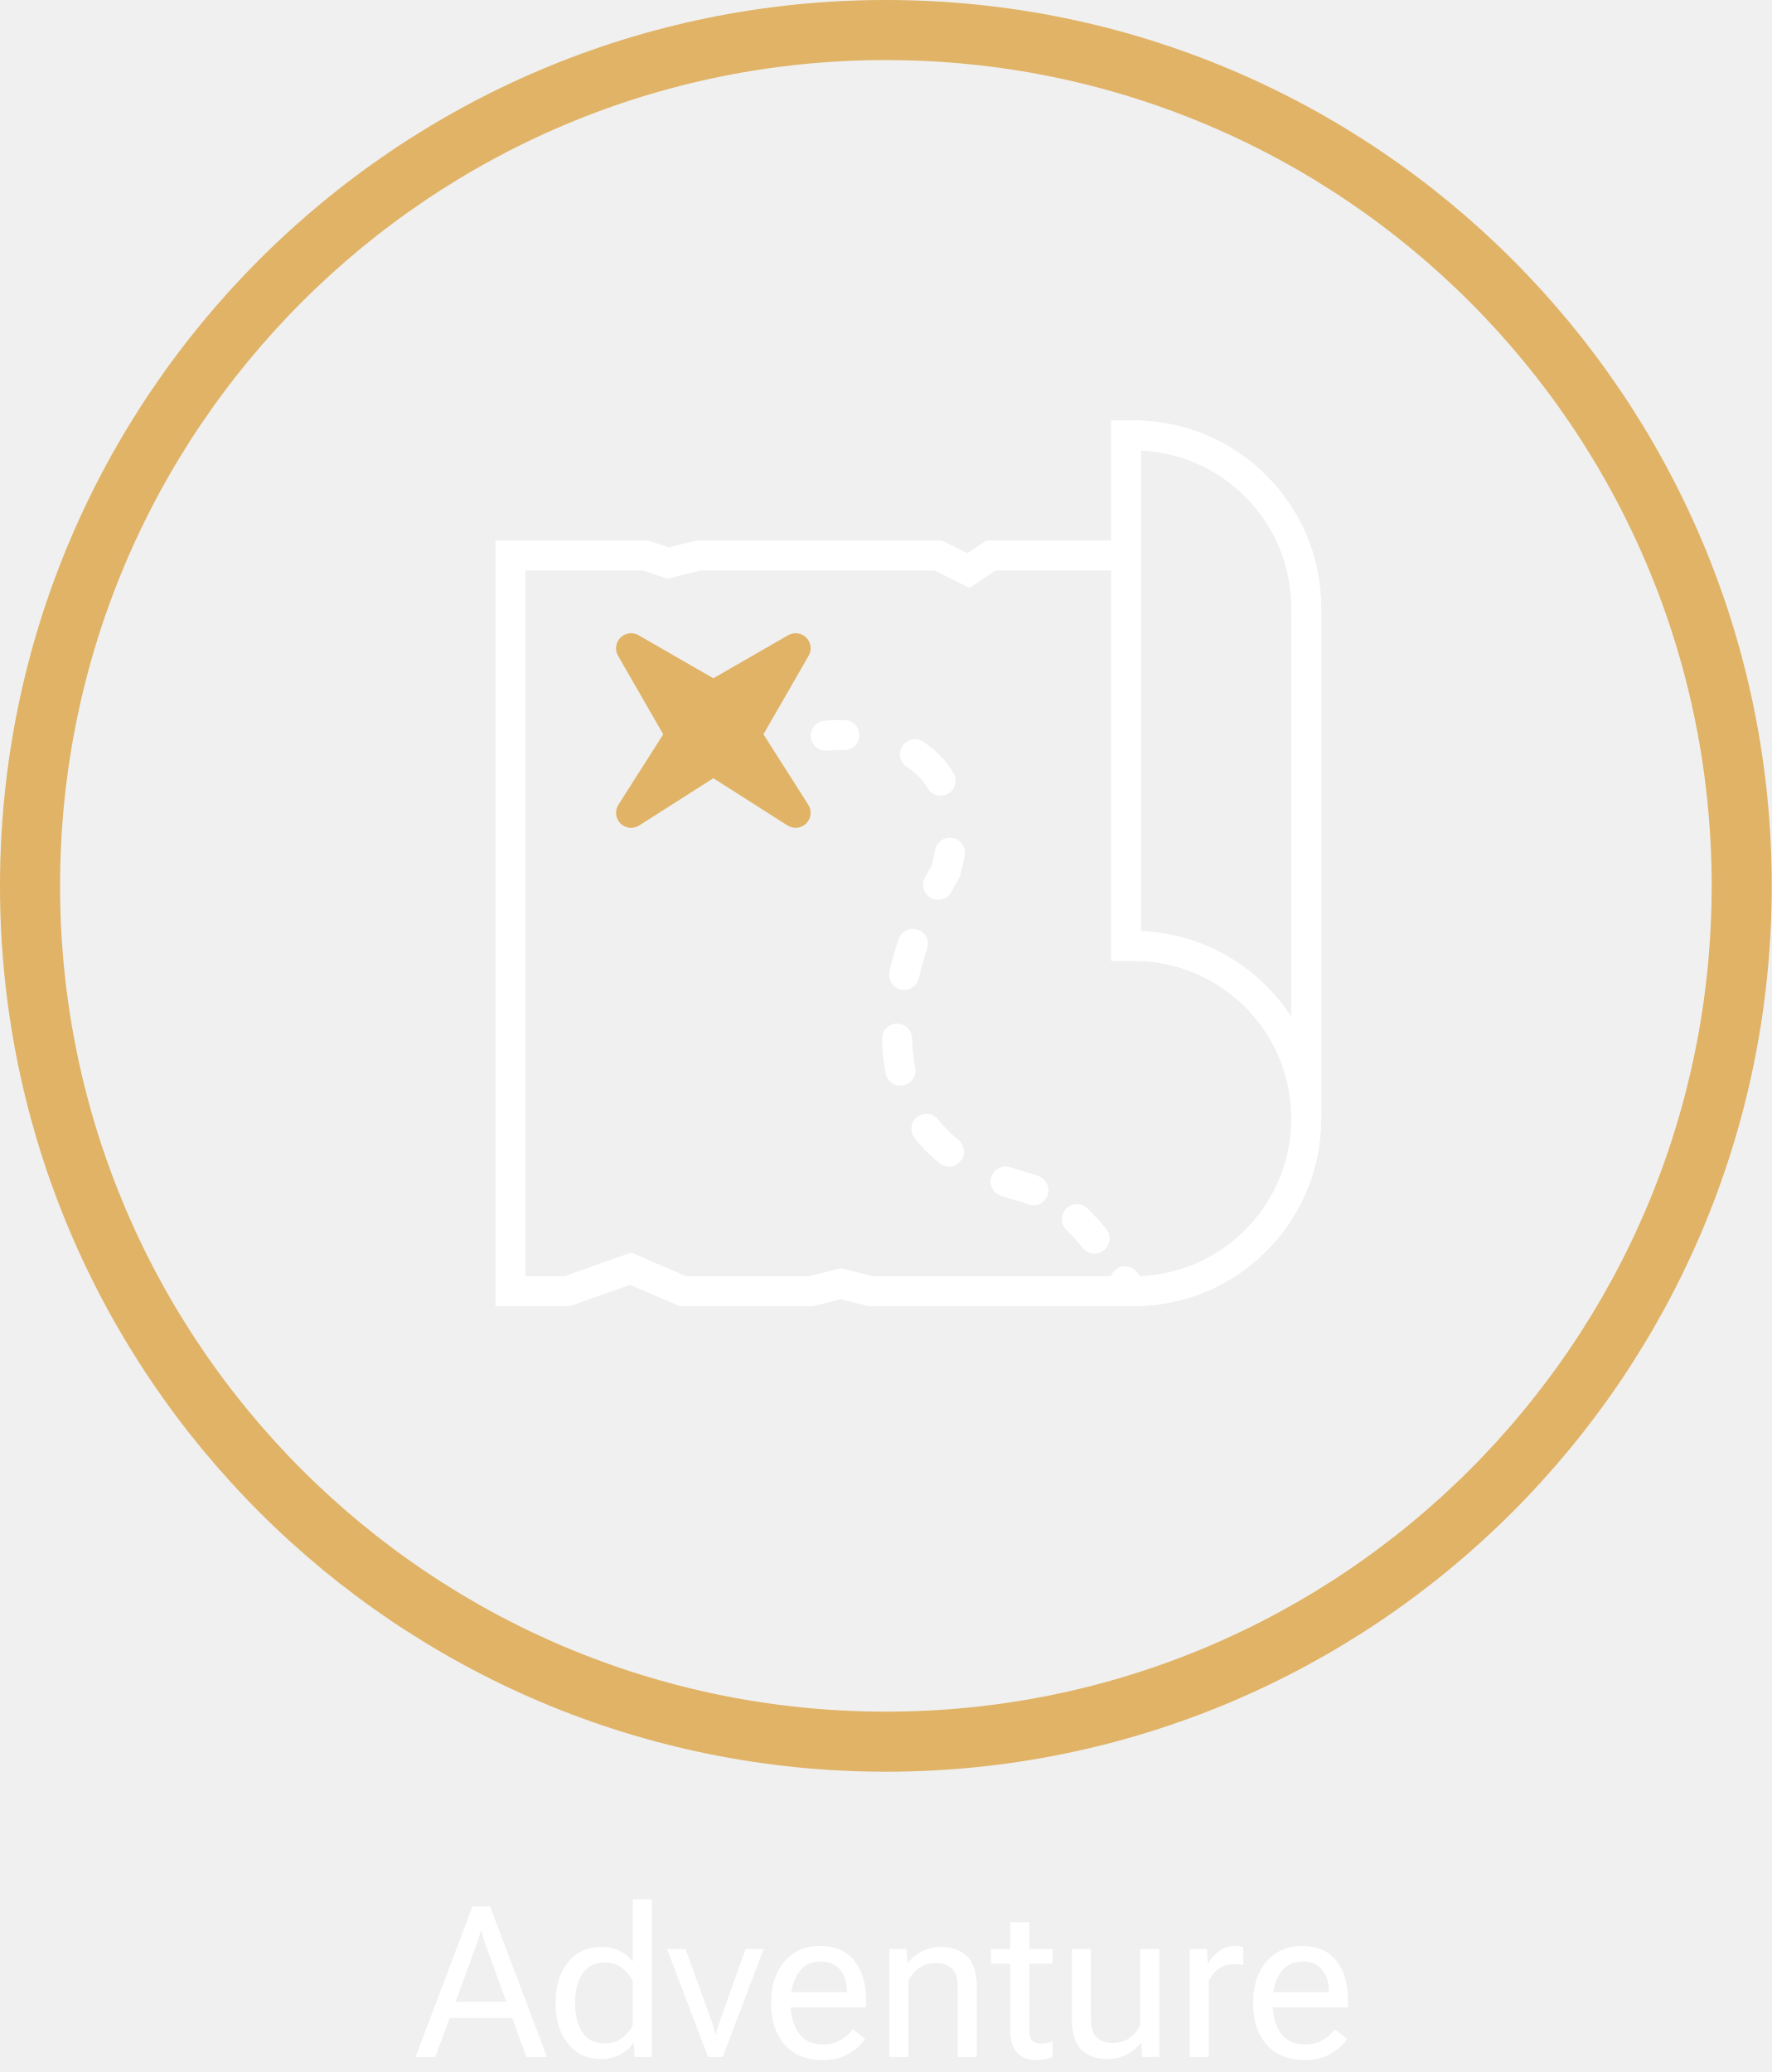
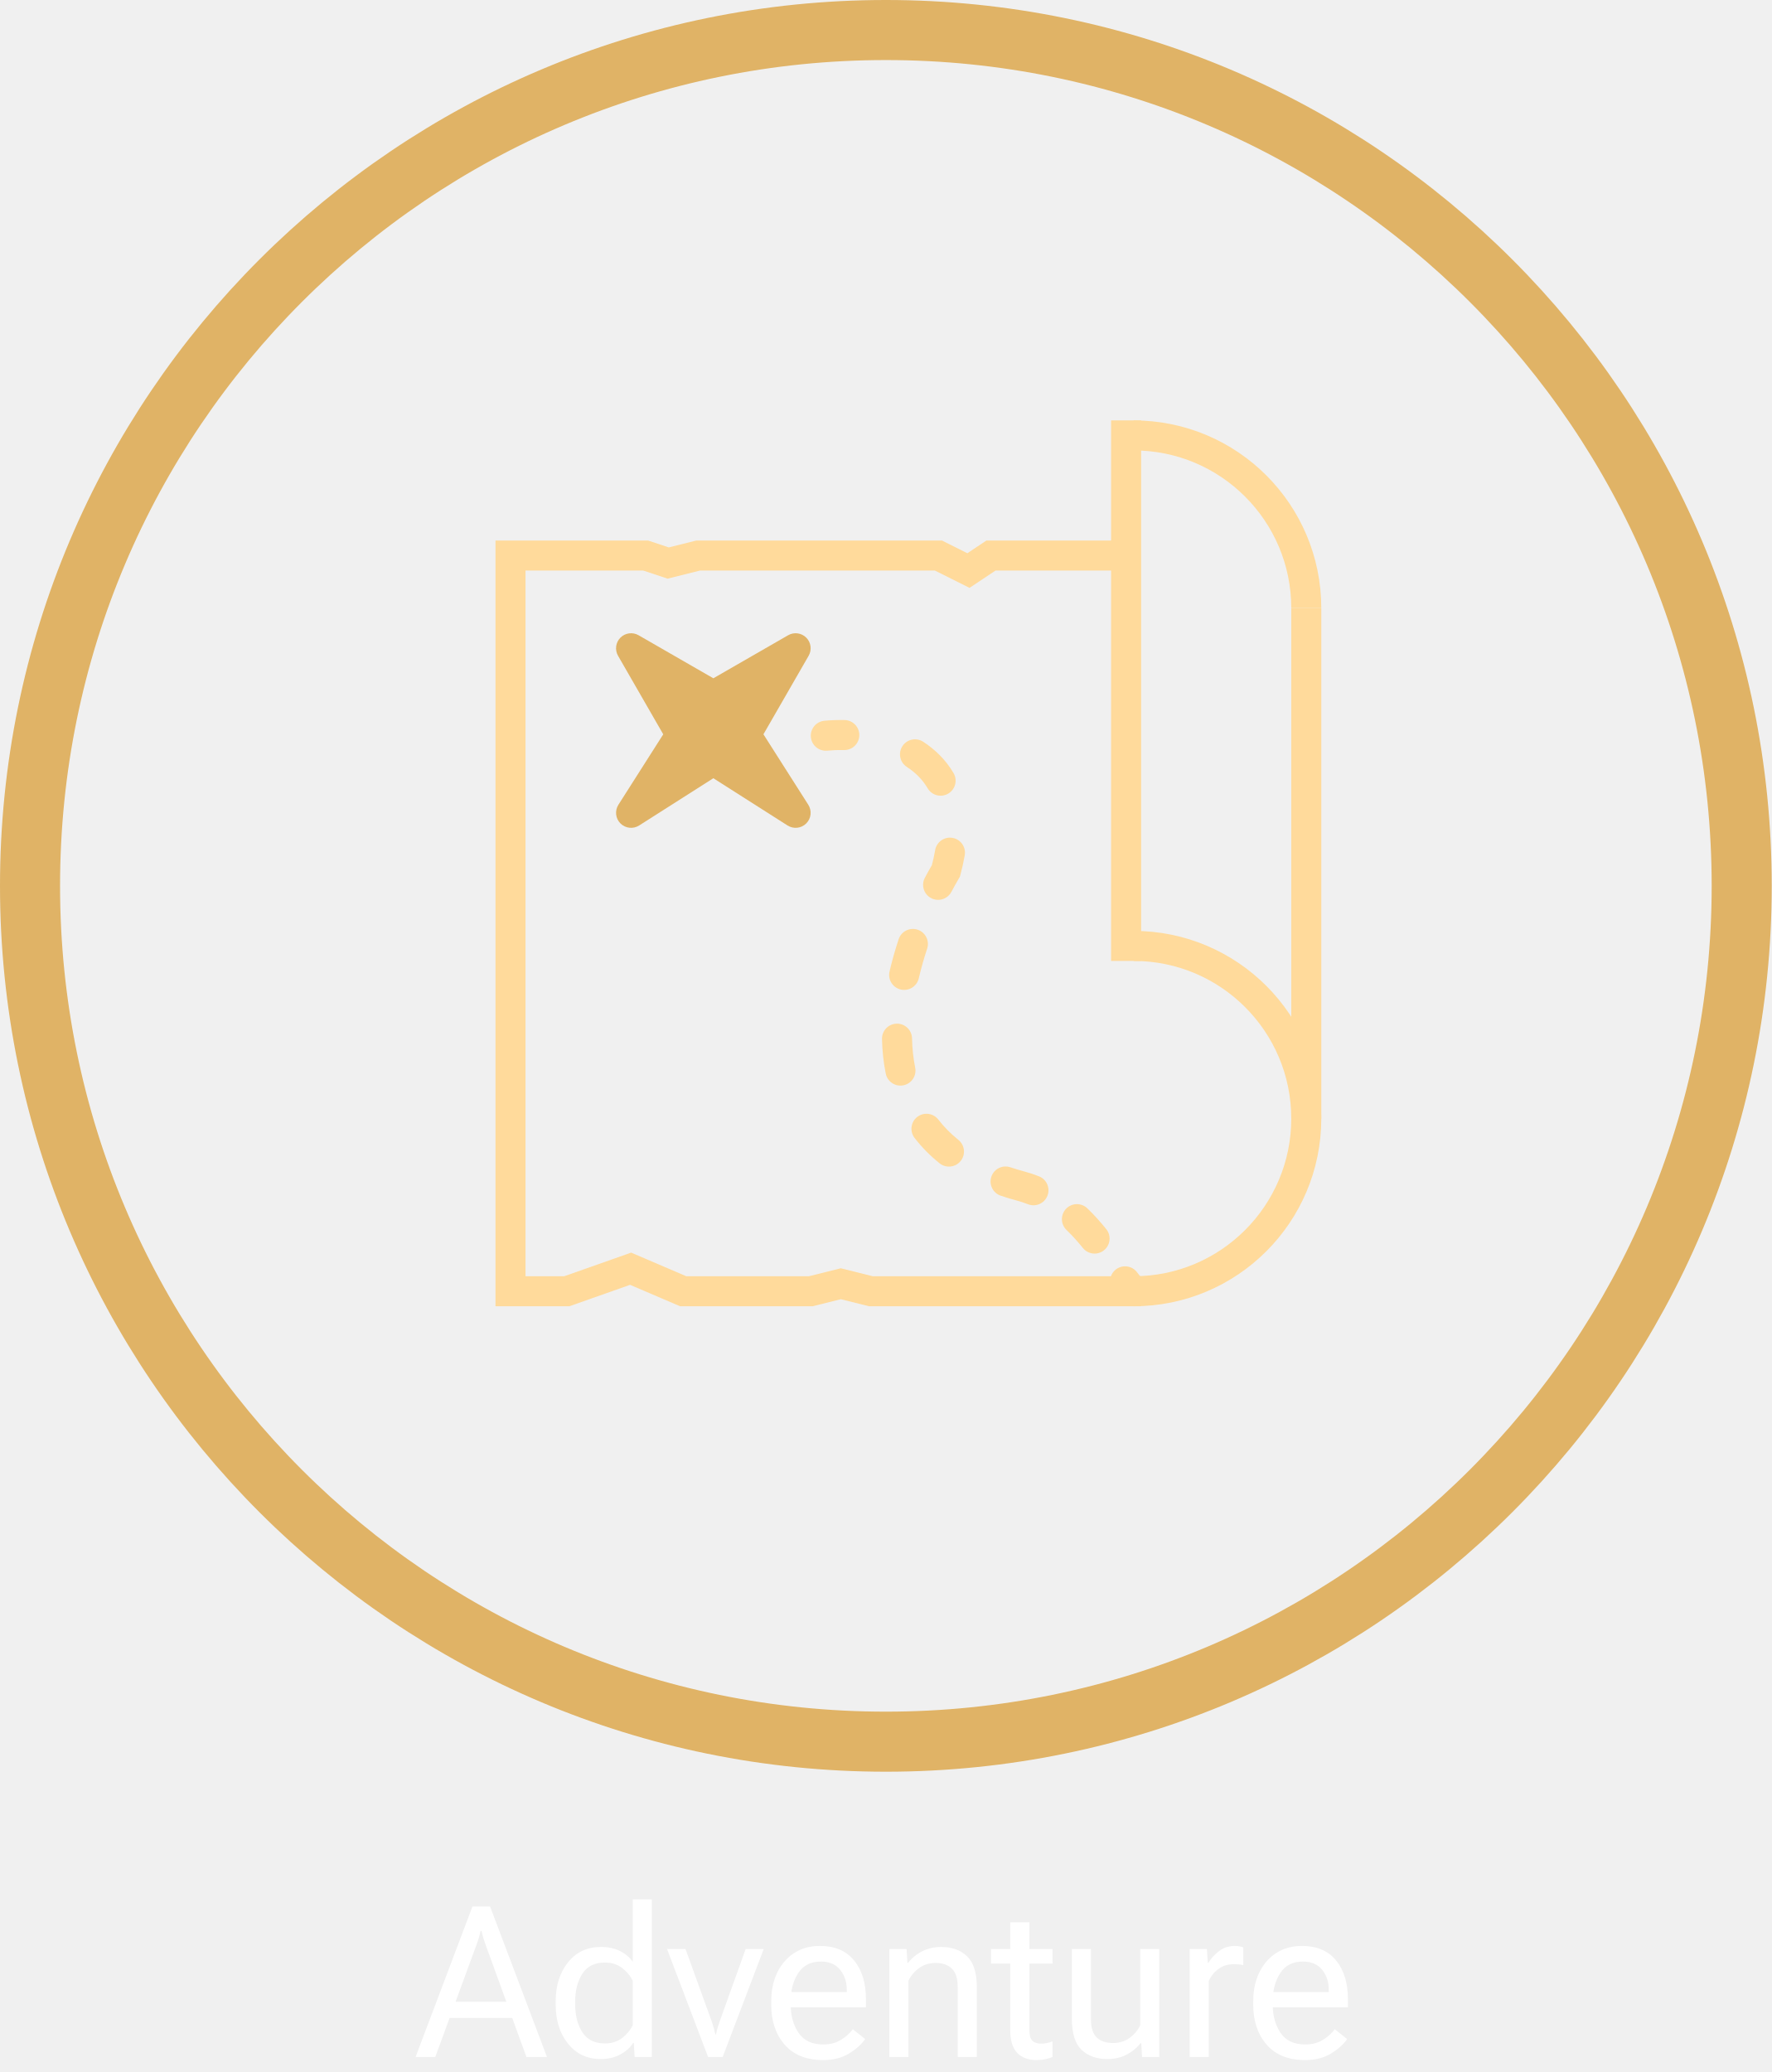
<svg xmlns="http://www.w3.org/2000/svg" width="118" height="138" viewBox="0 0 118 138" fill="none">
  <circle cx="59" cy="59" r="57" stroke="#E0B366" stroke-width="4" />
  <path d="M27.678 137L31.465 126.979H32.641L36.428 137H35.06L32.326 129.48C32.272 129.33 32.224 129.184 32.183 129.043C32.142 128.902 32.105 128.756 32.073 128.605H32.005C31.973 128.756 31.936 128.902 31.895 129.043C31.855 129.184 31.807 129.33 31.752 129.48L28.99 137H27.678ZM29.305 134.402L29.708 133.322H34.384L34.78 134.402H29.305ZM37.009 133.514V133.295C37.009 132.247 37.282 131.381 37.829 130.697C38.376 130.014 39.105 129.672 40.017 129.672C40.518 129.672 40.944 129.763 41.295 129.945C41.65 130.123 41.933 130.36 42.143 130.656V126.5H43.414V137H42.266L42.211 136.063H42.17C41.988 136.36 41.707 136.613 41.329 136.822C40.955 137.032 40.518 137.137 40.017 137.137C39.105 137.137 38.376 136.795 37.829 136.111C37.282 135.428 37.009 134.562 37.009 133.514ZM38.308 133.514C38.308 134.243 38.467 134.856 38.786 135.353C39.105 135.849 39.606 136.098 40.29 136.098C40.746 136.098 41.133 135.972 41.452 135.722C41.771 135.471 42.001 135.186 42.143 134.867V131.941C42.001 131.622 41.771 131.338 41.452 131.087C41.133 130.836 40.746 130.711 40.29 130.711C39.606 130.711 39.105 130.959 38.786 131.456C38.467 131.953 38.308 132.566 38.308 133.295V133.514ZM44.426 129.809H45.656L47.393 134.607C47.456 134.79 47.509 134.961 47.55 135.12C47.595 135.28 47.627 135.405 47.645 135.496H47.687C47.705 135.405 47.734 135.28 47.775 135.12C47.821 134.961 47.876 134.79 47.94 134.607L49.662 129.809H50.865L48.131 137H47.16L44.426 129.809ZM51.364 133.514V133.295C51.364 132.21 51.66 131.324 52.253 130.636C52.85 129.948 53.638 129.604 54.618 129.604C55.598 129.604 56.352 129.925 56.881 130.567C57.41 131.21 57.674 132.078 57.674 133.172V133.691H52.144V132.68H56.395V132.516C56.395 131.996 56.247 131.554 55.951 131.189C55.655 130.825 55.229 130.643 54.673 130.643C53.998 130.643 53.495 130.9 53.162 131.415C52.829 131.925 52.663 132.552 52.663 133.295V133.514C52.663 134.257 52.839 134.885 53.19 135.4C53.54 135.911 54.085 136.166 54.823 136.166C55.279 136.166 55.671 136.066 55.999 135.865C56.327 135.665 56.594 135.428 56.799 135.154L57.619 135.804C57.391 136.146 57.038 136.465 56.56 136.761C56.086 137.057 55.507 137.205 54.823 137.205C53.707 137.205 52.85 136.861 52.253 136.173C51.66 135.485 51.364 134.598 51.364 133.514ZM59.232 137V129.809H60.381L60.435 130.731H60.477C60.736 130.403 61.053 130.146 61.427 129.959C61.805 129.768 62.222 129.672 62.678 129.672C63.402 129.672 63.979 129.879 64.407 130.294C64.84 130.704 65.057 131.392 65.057 132.358V137H63.785V132.345C63.785 131.771 63.655 131.36 63.395 131.114C63.14 130.864 62.776 130.738 62.302 130.738C61.896 130.738 61.538 130.848 61.228 131.066C60.919 131.285 60.677 131.568 60.504 131.914V137H59.232ZM66 130.779V129.809H70.102V130.779H66ZM67.285 135.223V130.396V130.191V128.031H68.557V135.223C68.557 135.542 68.62 135.77 68.748 135.906C68.876 136.043 69.076 136.111 69.35 136.111C69.477 136.111 69.603 136.098 69.726 136.07C69.849 136.043 69.974 136.007 70.102 135.961V137C69.983 137.055 69.828 137.103 69.637 137.144C69.445 137.185 69.236 137.205 69.008 137.205C68.484 137.205 68.064 137.046 67.75 136.727C67.44 136.408 67.285 135.906 67.285 135.223ZM71.387 134.45V129.809H72.658V134.464C72.658 135.038 72.786 135.451 73.041 135.701C73.301 135.947 73.668 136.07 74.142 136.07C74.547 136.07 74.905 135.961 75.215 135.742C75.525 135.523 75.766 135.241 75.939 134.895V129.809H77.211V137H76.062L76.008 136.077H75.967C75.707 136.405 75.388 136.665 75.01 136.856C74.636 137.043 74.221 137.137 73.766 137.137C73.041 137.137 72.462 136.932 72.029 136.521C71.601 136.107 71.387 135.416 71.387 134.45ZM79.234 137V129.809H80.383L80.438 130.731H80.478C80.661 130.431 80.9 130.169 81.196 129.945C81.493 129.717 81.846 129.604 82.256 129.604C82.356 129.604 82.461 129.615 82.57 129.638C82.68 129.66 82.757 129.681 82.803 129.699V130.875C82.712 130.857 82.616 130.843 82.516 130.834C82.415 130.825 82.306 130.82 82.188 130.82C81.777 130.82 81.429 130.927 81.142 131.142C80.855 131.356 80.643 131.622 80.506 131.941V137H79.234ZM83.466 133.514V133.295C83.466 132.21 83.762 131.324 84.355 130.636C84.951 129.948 85.74 129.604 86.72 129.604C87.7 129.604 88.454 129.925 88.982 130.567C89.511 131.21 89.775 132.078 89.775 133.172V133.691H84.245V132.68H88.497V132.516C88.497 131.996 88.349 131.554 88.053 131.189C87.757 130.825 87.33 130.643 86.774 130.643C86.1 130.643 85.596 130.9 85.264 131.415C84.931 131.925 84.765 132.552 84.765 133.295V133.514C84.765 134.257 84.94 134.885 85.291 135.4C85.642 135.911 86.186 136.166 86.925 136.166C87.38 136.166 87.772 136.066 88.101 135.865C88.429 135.665 88.695 135.428 88.9 135.154L89.721 135.804C89.493 136.146 89.14 136.465 88.661 136.761C88.187 137.057 87.608 137.205 86.925 137.205C85.808 137.205 84.951 136.861 84.355 136.173C83.762 135.485 83.466 134.598 83.466 133.514Z" fill="white" />
-   <path d="M75.5 86C81.851 86 87 80.851 87 74.5C87 68.149 81.851 63 75.5 63" stroke="white" stroke-width="2" />
-   <path d="M87 40.5C87 34.149 81.851 29 75.5 29" stroke="white" stroke-width="2" />
-   <path d="M75 64L75 28" stroke="white" stroke-width="2" />
-   <path d="M87 74.5L87 40.5" stroke="white" stroke-width="2" />
-   <path d="M76 86H58L56 85.5L54 86H45.5L42 84.5L37.75 86H34V37H43L44.5 37.5L46.5 37H58.5H62.5L64.5 38L66 37H75M62.5 37H46.5" stroke="white" stroke-width="2" />
+   <path d="M75.5 86C81.851 86 87 80.851 87 74.5C87 68.149 81.851 63 75.5 63" stroke="#FFDA9B" stroke-width="2" />
+   <path d="M87 40.5C87 34.149 81.851 29 75.5 29" stroke="#FFDA9B" stroke-width="2" />
+   <path d="M75 64L75 28" stroke="#FFDA9B" stroke-width="2" />
+   <path d="M87 74.5L87 40.5" stroke="#FFDA9B" stroke-width="2" />
+   <path d="M76 86H58L56 85.5L54 86H45.5L42 84.5L37.75 86H34V37H43L44.5 37.5L46.5 37H58.5H62.5L64.5 38L66 37H75M62.5 37H46.5" stroke="#FFDA9B" stroke-width="2" />
  <path d="M52.491 42.308C52.883 42.083 53.378 42.149 53.697 42.468C54.017 42.788 54.082 43.283 53.857 43.675L50.846 48.906L53.833 53.598C54.085 53.994 54.028 54.511 53.697 54.843C53.365 55.174 52.848 55.231 52.452 54.979L47.51 51.832L42.568 54.979C42.172 55.231 41.655 55.174 41.323 54.843C40.992 54.511 40.935 53.994 41.187 53.598L44.173 48.907L41.162 43.675C40.937 43.283 41.003 42.788 41.322 42.468C41.642 42.149 42.137 42.083 42.529 42.308L47.51 45.175L52.491 42.308Z" fill="#E0B366" />
-   <path d="M54.907 48.004C54.357 48.056 53.953 48.543 54.004 49.093C54.056 49.643 54.543 50.047 55.093 49.996L55 49L54.907 48.004ZM63 58L63.862 58.507L63.931 58.39L63.966 58.259L63 58ZM68 79L68.259 78.034L68 79ZM56.212 49.956C56.765 49.967 57.221 49.528 57.232 48.976C57.243 48.424 56.804 47.968 56.252 47.956L56.232 48.956L56.212 49.956ZM61.486 49.402C61.023 49.101 60.403 49.232 60.102 49.695C59.801 50.158 59.932 50.777 60.395 51.078L60.94 50.24L61.486 49.402ZM61.784 52.503C62.064 52.979 62.677 53.137 63.153 52.857C63.629 52.577 63.787 51.964 63.507 51.488L62.645 51.995L61.784 52.503ZM64.254 56.959C64.347 56.415 63.982 55.898 63.437 55.804C62.893 55.711 62.376 56.076 62.282 56.62L63.268 56.79L64.254 56.959ZM61.596 58.465C61.338 58.953 61.525 59.558 62.013 59.816C62.501 60.075 63.106 59.888 63.364 59.4L62.48 58.932L61.596 58.465ZM61.749 63.184C61.923 62.66 61.639 62.094 61.115 61.92C60.591 61.746 60.025 62.03 59.851 62.554L60.8 62.869L61.749 63.184ZM59.244 64.705C59.12 65.243 59.455 65.781 59.993 65.905C60.531 66.029 61.068 65.694 61.193 65.156L60.218 64.931L59.244 64.705ZM60.742 69.155C60.73 68.603 60.272 68.165 59.72 68.178C59.168 68.19 58.73 68.648 58.743 69.2L59.742 69.177L60.742 69.155ZM58.991 71.501C59.1 72.043 59.627 72.393 60.169 72.284C60.71 72.175 61.061 71.648 60.952 71.107L59.971 71.304L58.991 71.501ZM62.494 74.567C62.156 74.13 61.528 74.051 61.091 74.389C60.655 74.728 60.575 75.356 60.914 75.792L61.704 75.18L62.494 74.567ZM62.576 77.478C63.007 77.823 63.636 77.755 63.982 77.324C64.328 76.894 64.26 76.264 63.829 75.918L63.203 76.698L62.576 77.478ZM67.292 77.743C66.769 77.567 66.201 77.848 66.025 78.372C65.849 78.895 66.131 79.462 66.654 79.638L66.973 78.691L67.292 77.743ZM68.461 80.204C68.974 80.408 69.555 80.157 69.759 79.644C69.963 79.131 69.712 78.55 69.199 78.346L68.83 79.275L68.461 80.204ZM72.419 80.478C72.021 80.095 71.388 80.106 71.005 80.504C70.622 80.902 70.633 81.535 71.031 81.918L71.725 81.198L72.419 80.478ZM72.122 83.12C72.469 83.55 73.098 83.617 73.528 83.271C73.958 82.924 74.025 82.294 73.679 81.865L72.9 82.492L72.122 83.12ZM75.74 84.75C75.414 84.304 74.788 84.207 74.342 84.532C73.896 84.858 73.799 85.484 74.124 85.93L74.932 85.34L75.74 84.75ZM55 49L55.093 49.996C55.436 49.964 55.814 49.948 56.212 49.956L56.232 48.956L56.252 47.956C55.779 47.947 55.326 47.965 54.907 48.004L55 49ZM60.94 50.24L60.395 51.078C60.962 51.447 61.437 51.914 61.784 52.503L62.645 51.995L63.507 51.488C62.983 50.599 62.276 49.916 61.486 49.402L60.94 50.24ZM63.268 56.79L62.282 56.62C62.222 56.974 62.14 57.347 62.034 57.741L63 58L63.966 58.259C64.086 57.81 64.182 57.377 64.254 56.959L63.268 56.79ZM63 58L62.138 57.492C61.957 57.8 61.776 58.125 61.596 58.465L62.48 58.932L63.364 59.4C63.53 59.086 63.697 58.788 63.862 58.507L63 58ZM60.8 62.869L59.851 62.554C59.62 63.251 59.414 63.971 59.244 64.705L60.218 64.931L61.193 65.156C61.347 64.487 61.536 63.827 61.749 63.184L60.8 62.869ZM59.742 69.177L58.743 69.2C58.76 69.972 58.838 70.744 58.991 71.501L59.971 71.304L60.952 71.107C60.825 70.476 60.757 69.823 60.742 69.155L59.742 69.177ZM61.704 75.18L60.914 75.792C61.382 76.397 61.934 76.962 62.576 77.478L63.203 76.698L63.829 75.918C63.307 75.499 62.866 75.046 62.494 74.567L61.704 75.18ZM66.973 78.691L66.654 79.638C67.004 79.756 67.366 79.865 67.741 79.966L68 79L68.259 78.034C67.922 77.944 67.6 77.847 67.292 77.743L66.973 78.691ZM68 79L67.741 79.966C67.99 80.032 68.229 80.113 68.461 80.204L68.83 79.275L69.199 78.346C68.897 78.226 68.584 78.121 68.259 78.034L68 79ZM71.725 81.198L71.031 81.918C71.426 82.299 71.788 82.706 72.122 83.12L72.9 82.492L73.679 81.865C73.305 81.401 72.887 80.929 72.419 80.478L71.725 81.198ZM74.932 85.34L74.124 85.93C74.339 86.224 74.585 86.534 74.852 86.761L75.5 86L76.148 85.239C76.073 85.174 75.943 85.028 75.74 84.75L74.932 85.34Z" fill="white" />
+   <path d="M54.907 48.004C54.357 48.056 53.953 48.543 54.004 49.093C54.056 49.643 54.543 50.047 55.093 49.996L55 49L54.907 48.004ZM63 58L63.862 58.507L63.931 58.39L63.966 58.259L63 58ZM68 79L68.259 78.034L68 79ZM56.212 49.956C56.765 49.967 57.221 49.528 57.232 48.976C57.243 48.424 56.804 47.968 56.252 47.956L56.232 48.956L56.212 49.956ZM61.486 49.402C61.023 49.101 60.403 49.232 60.102 49.695C59.801 50.158 59.932 50.777 60.395 51.078L60.94 50.24L61.486 49.402ZM61.784 52.503C62.064 52.979 62.677 53.137 63.153 52.857C63.629 52.577 63.787 51.964 63.507 51.488L62.645 51.995L61.784 52.503ZM64.254 56.959C64.347 56.415 63.982 55.898 63.437 55.804C62.893 55.711 62.376 56.076 62.282 56.62L63.268 56.79L64.254 56.959ZM61.596 58.465C61.338 58.953 61.525 59.558 62.013 59.816C62.501 60.075 63.106 59.888 63.364 59.4L62.48 58.932L61.596 58.465ZM61.749 63.184C61.923 62.66 61.639 62.094 61.115 61.92C60.591 61.746 60.025 62.03 59.851 62.554L60.8 62.869L61.749 63.184ZM59.244 64.705C59.12 65.243 59.455 65.781 59.993 65.905C60.531 66.029 61.068 65.694 61.193 65.156L60.218 64.931L59.244 64.705ZM60.742 69.155C60.73 68.603 60.272 68.165 59.72 68.178C59.168 68.19 58.73 68.648 58.743 69.2L59.742 69.177L60.742 69.155ZM58.991 71.501C59.1 72.043 59.627 72.393 60.169 72.284C60.71 72.175 61.061 71.648 60.952 71.107L59.971 71.304L58.991 71.501ZM62.494 74.567C62.156 74.13 61.528 74.051 61.091 74.389C60.655 74.728 60.575 75.356 60.914 75.792L61.704 75.18L62.494 74.567ZM62.576 77.478C63.007 77.823 63.636 77.755 63.982 77.324C64.328 76.894 64.26 76.264 63.829 75.918L63.203 76.698L62.576 77.478ZM67.292 77.743C66.769 77.567 66.201 77.848 66.025 78.372C65.849 78.895 66.131 79.462 66.654 79.638L66.973 78.691L67.292 77.743ZM68.461 80.204C68.974 80.408 69.555 80.157 69.759 79.644C69.963 79.131 69.712 78.55 69.199 78.346L68.83 79.275L68.461 80.204ZM72.419 80.478C72.021 80.095 71.388 80.106 71.005 80.504C70.622 80.902 70.633 81.535 71.031 81.918L71.725 81.198L72.419 80.478ZM72.122 83.12C72.469 83.55 73.098 83.617 73.528 83.271C73.958 82.924 74.025 82.294 73.679 81.865L72.9 82.492L72.122 83.12ZM75.74 84.75C75.414 84.304 74.788 84.207 74.342 84.532C73.896 84.858 73.799 85.484 74.124 85.93L74.932 85.34L75.74 84.75ZM55 49L55.093 49.996C55.436 49.964 55.814 49.948 56.212 49.956L56.232 48.956L56.252 47.956C55.779 47.947 55.326 47.965 54.907 48.004L55 49ZM60.94 50.24L60.395 51.078C60.962 51.447 61.437 51.914 61.784 52.503L62.645 51.995L63.507 51.488C62.983 50.599 62.276 49.916 61.486 49.402L60.94 50.24ZM63.268 56.79L62.282 56.62C62.222 56.974 62.14 57.347 62.034 57.741L63 58L63.966 58.259C64.086 57.81 64.182 57.377 64.254 56.959L63.268 56.79ZM63 58L62.138 57.492C61.957 57.8 61.776 58.125 61.596 58.465L62.48 58.932L63.364 59.4C63.53 59.086 63.697 58.788 63.862 58.507L63 58ZM60.8 62.869L59.851 62.554C59.62 63.251 59.414 63.971 59.244 64.705L60.218 64.931L61.193 65.156C61.347 64.487 61.536 63.827 61.749 63.184L60.8 62.869ZM59.742 69.177L58.743 69.2C58.76 69.972 58.838 70.744 58.991 71.501L59.971 71.304L60.952 71.107C60.825 70.476 60.757 69.823 60.742 69.155L59.742 69.177ZM61.704 75.18L60.914 75.792C61.382 76.397 61.934 76.962 62.576 77.478L63.203 76.698L63.829 75.918C63.307 75.499 62.866 75.046 62.494 74.567L61.704 75.18ZM66.973 78.691L66.654 79.638C67.004 79.756 67.366 79.865 67.741 79.966L68 79L68.259 78.034C67.922 77.944 67.6 77.847 67.292 77.743L66.973 78.691ZM68 79L67.741 79.966C67.99 80.032 68.229 80.113 68.461 80.204L68.83 79.275L69.199 78.346C68.897 78.226 68.584 78.121 68.259 78.034L68 79ZM71.725 81.198L71.031 81.918C71.426 82.299 71.788 82.706 72.122 83.12L72.9 82.492L73.679 81.865C73.305 81.401 72.887 80.929 72.419 80.478L71.725 81.198ZM74.932 85.34L74.124 85.93C74.339 86.224 74.585 86.534 74.852 86.761L75.5 86L76.148 85.239C76.073 85.174 75.943 85.028 75.74 84.75L74.932 85.34Z" fill="#FFDA9B" />
</svg>
